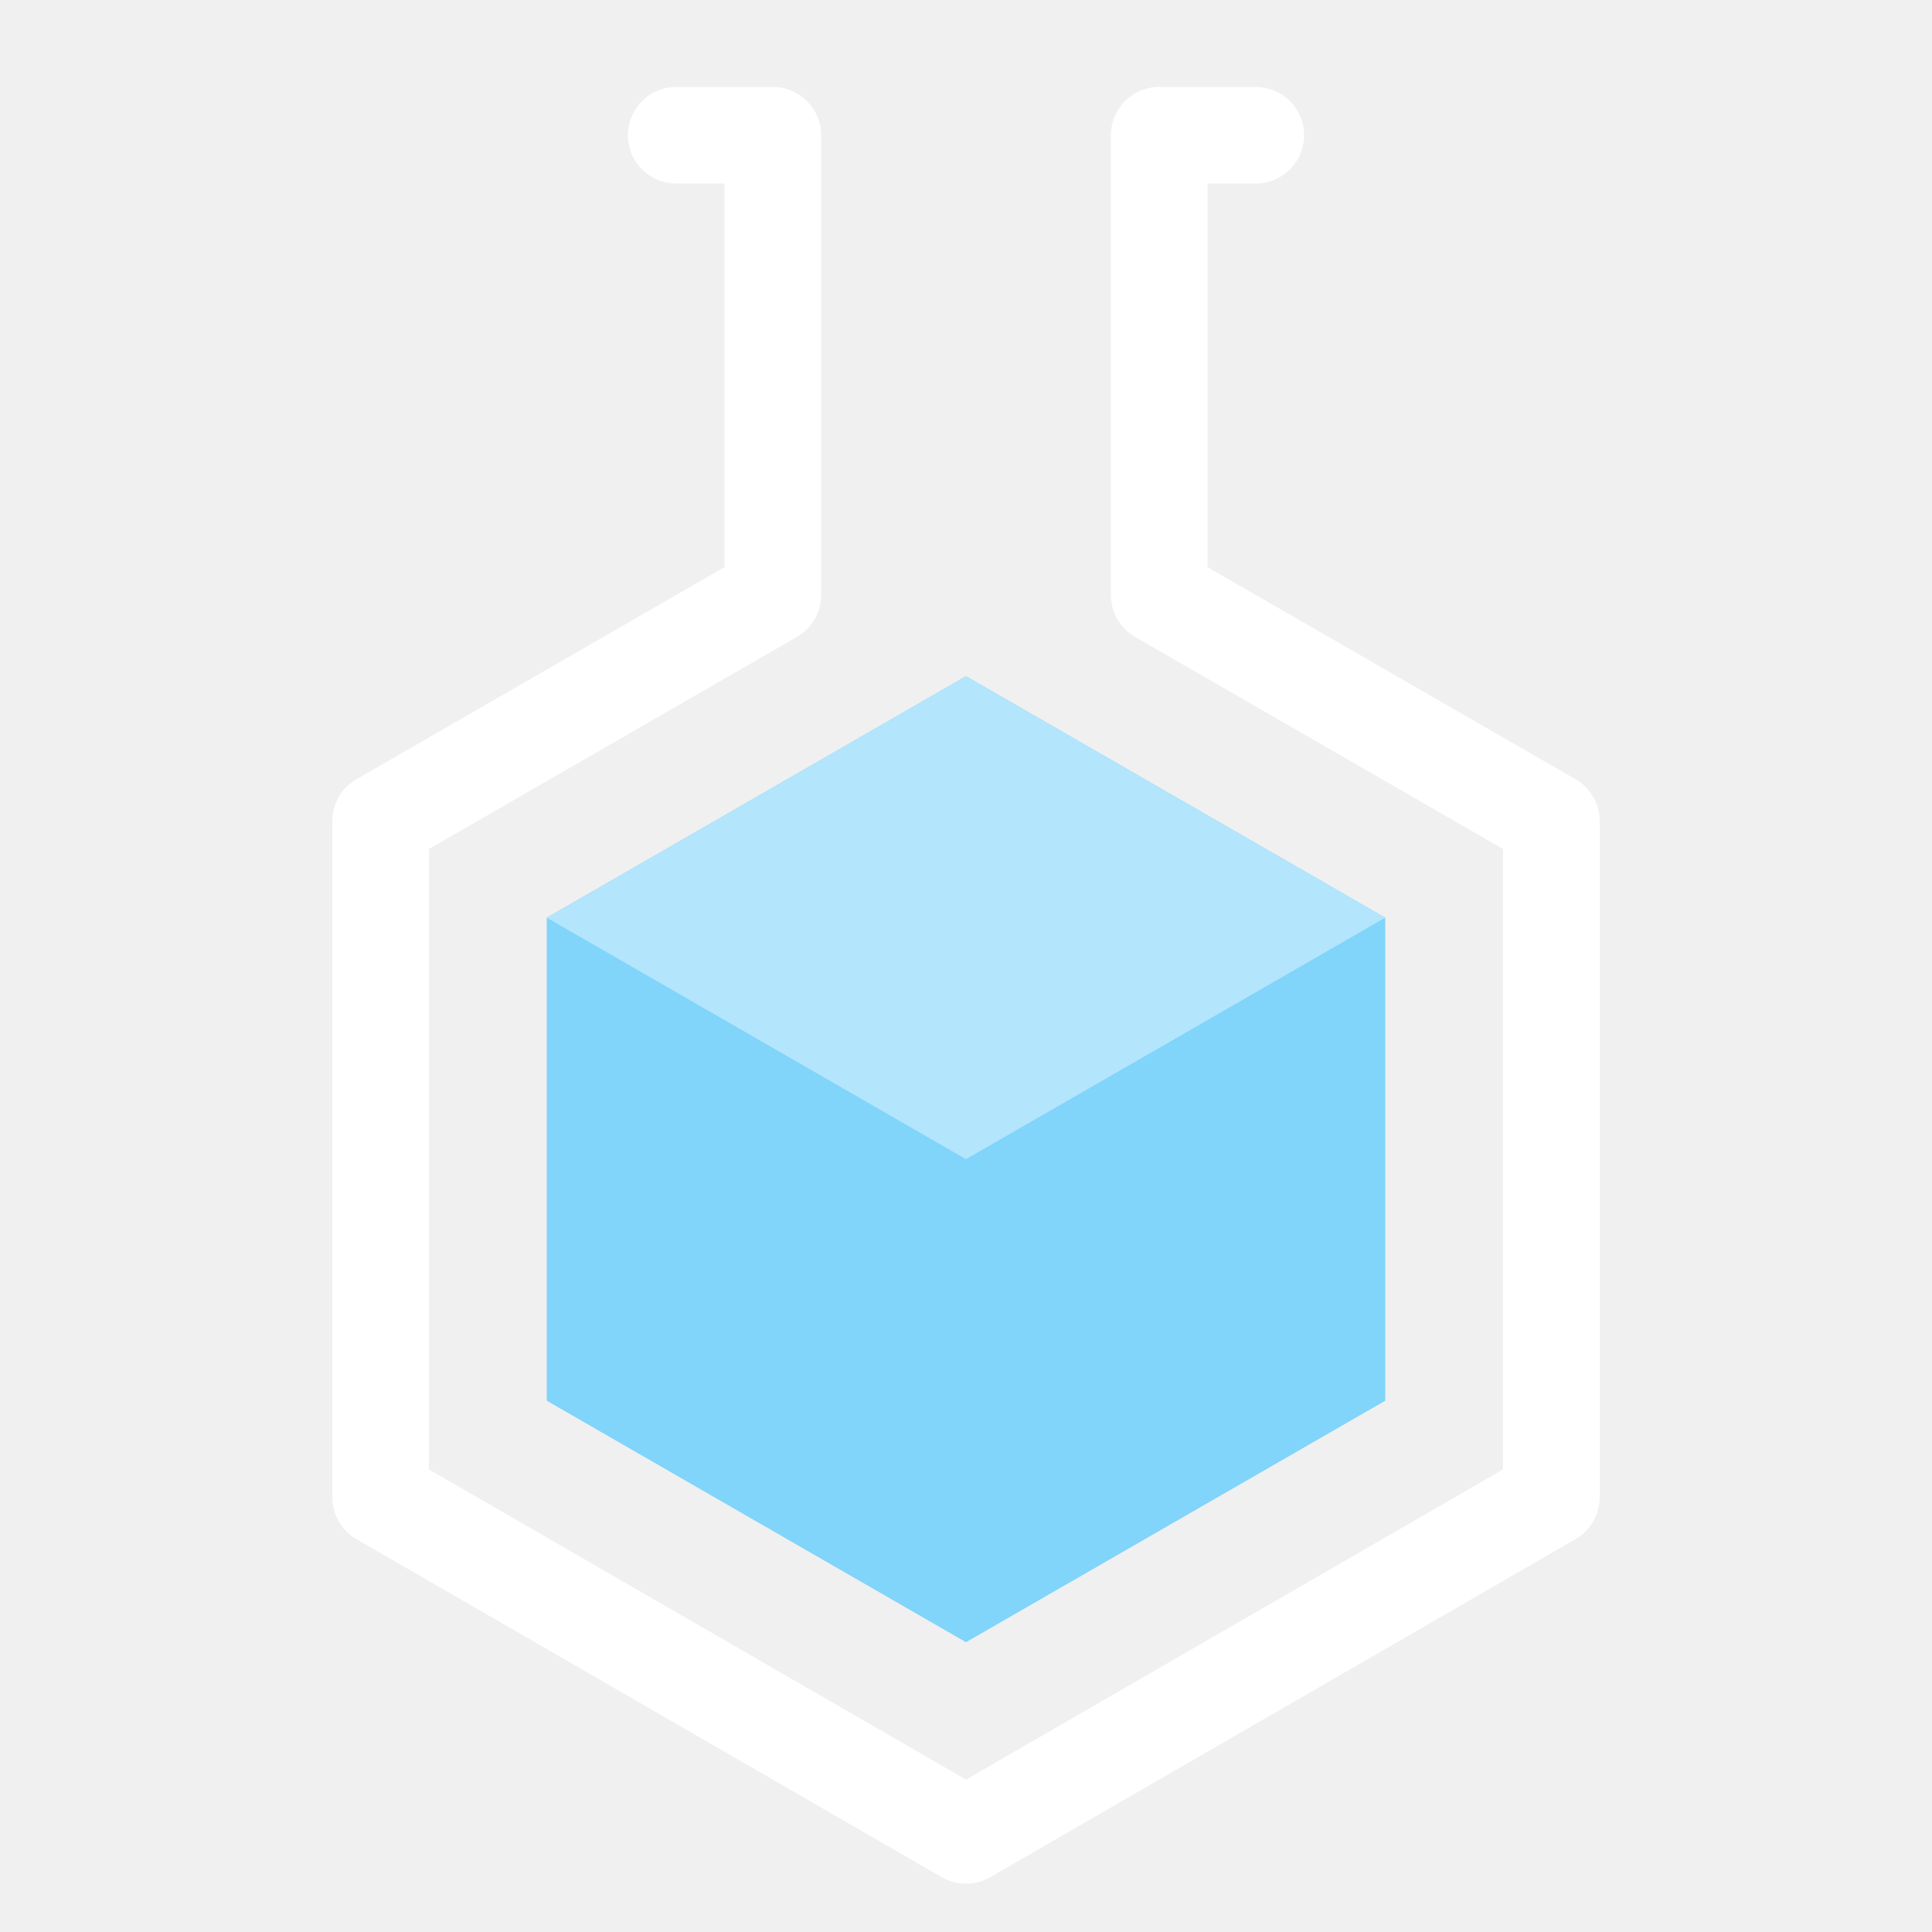
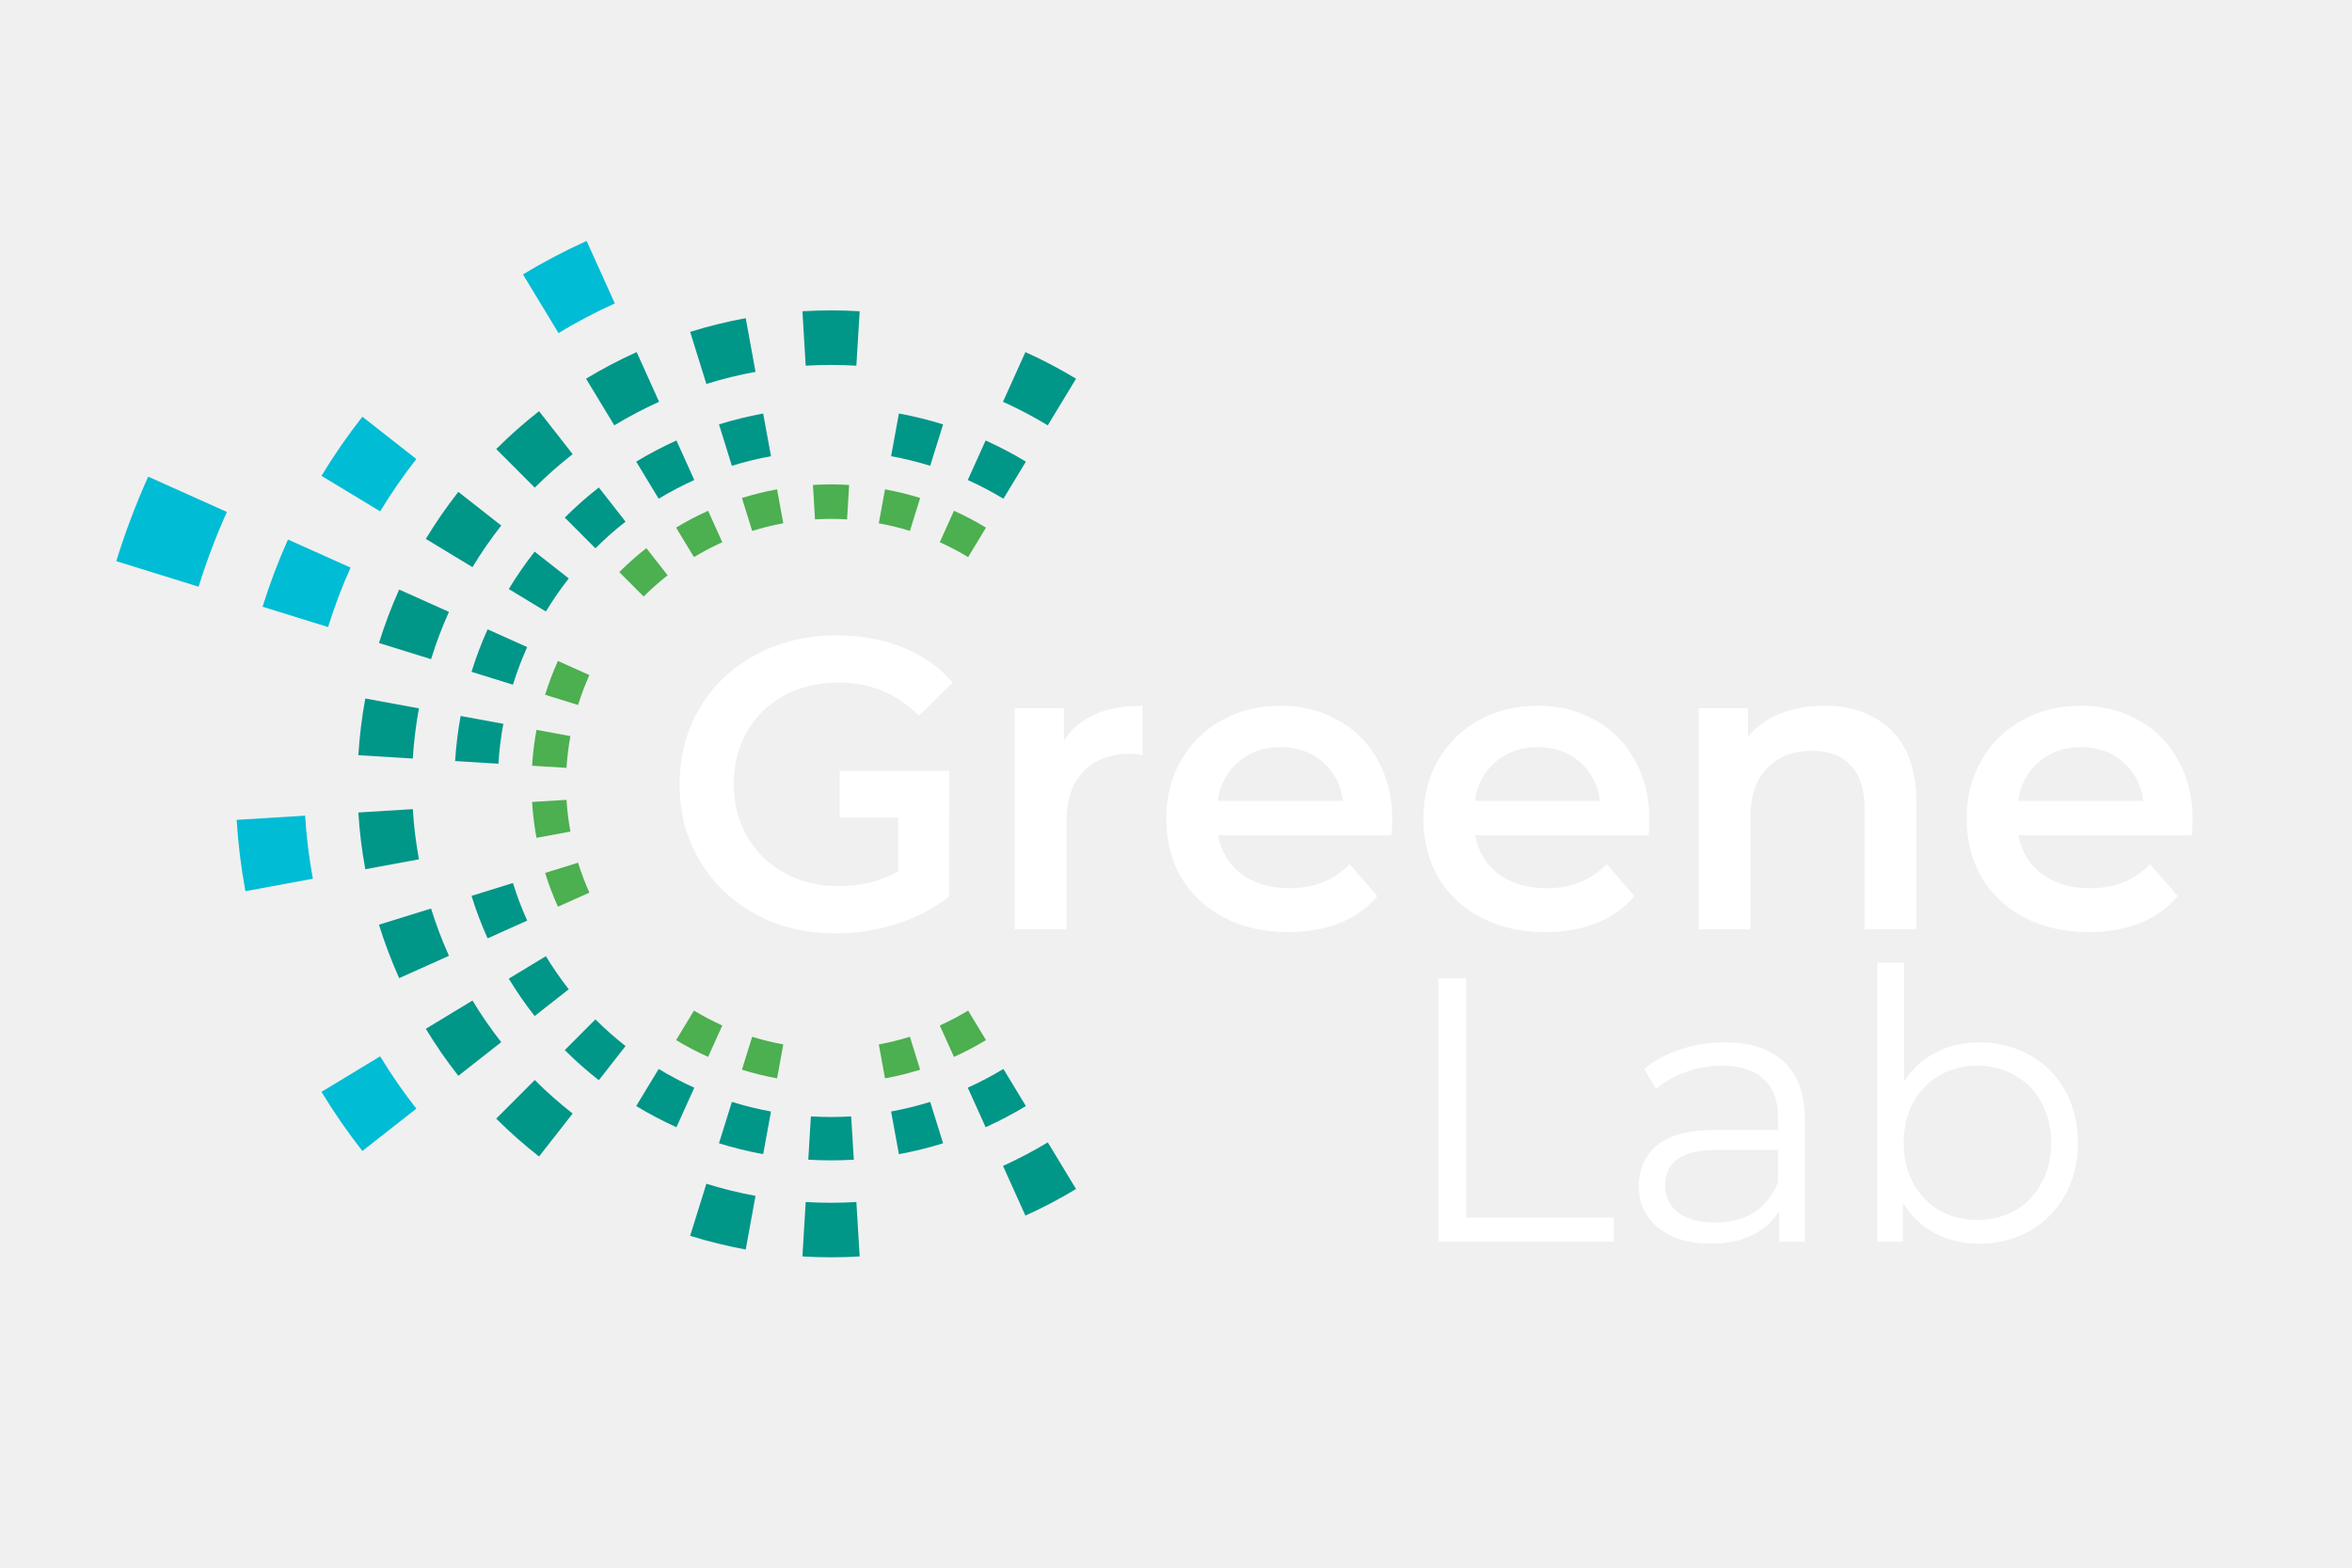
- <svg xmlns="http://www.w3.org/2000/svg" viewBox="-50 -50 100 100" style="overflow: visible">
+ <svg xmlns="http://www.w3.org/2000/svg" viewBox="-75 -50 150 100">
  <style>
-   circle {
-     animation: float 2s ease-out forwards infinite,
-     fade 2s ease-out forwards infinite;
-   }
-   circle:nth-of-type(1) {
-     animation-delay: 0.1s;
-   }
-   circle:nth-of-type(2) {
-     animation-delay: 0.4s;
-   }
-   circle:nth-of-type(3) {
-     animation-delay: 1.1s;
-   }
-   @keyframes float {
-     50% {
-       transform: translateY(0);
+     .ring,
+     .text {
+       animation-duration: 2s;
+       animation-timing-function: ease;
+       animation-fill-mode: forwards;
    }
-     100% {
-       transform: translateY(-45px);
+     #ring_1 {
+       animation-name: ring_1;
    }
-   }
-   @keyframes fade {
-     75% {
-       opacity: 1;
+     #ring_2 {
+       animation-name: ring_2;
    }
-     100% {
-       opacity: 0;
+     #ring_3 {
+       animation-name: ring_3;
    }
-   }
+     #ring_4 {
+       animation-name: ring_4;
+     }
+     #ring_5 {
+       animation-name: ring_5;
+     }
+     @keyframes ring_1 {
+       0% {
+         opacity: 0;
+         transform: rotate(-10deg);
+       }
+       40% {
+         opacity: 0;
+         transform: rotate(-10deg);
+       }
+       80% {
+         opacity: 1;
+         transform: rotate(0deg);
+       }
+     }
+     @keyframes ring_2 {
+       0% {
+         opacity: 0;
+         transform: rotate(30deg);
+       }
+       30% {
+         opacity: 0;
+         transform: rotate(30deg);
+       }
+       70% {
+         opacity: 1;
+         transform: rotate(0deg);
+       }
+     }
+     @keyframes ring_3 {
+       0% {
+         opacity: 0;
+         transform: rotate(-50deg);
+       }
+       20% {
+         opacity: 0;
+         transform: rotate(-50deg);
+       }
+       60% {
+         opacity: 1;
+         transform: rotate(0deg);
+       }
+     }
+     @keyframes ring_4 {
+       0% {
+         opacity: 0;
+         transform: rotate(70deg);
+       }
+       10% {
+         opacity: 0;
+         transform: rotate(70deg);
+       }
+       50% {
+         opacity: 1;
+         transform: rotate(0deg);
+       }
+     }
+     @keyframes ring_5 {
+       0% {
+         opacity: 0;
+         transform: rotate(-90deg);
+       }
+       40% {
+         opacity: 1;
+         transform: rotate(0deg);
+       }
+     }
+     #text_1 {
+       animation-name: text_1;
+     }
+     #text_2 {
+       animation-name: text_2;
+     }
+     @keyframes text_1 {
+       0% {
+         opacity: 0;
+       }
+       50% {
+         opacity: 0;
+       }
+       100% {
+         opacity: 1;
+       }
+     }
+     @keyframes text_2 {
+       0% {
+         opacity: 0;
+       }
+       50% {
+         opacity: 0;
+       }
+       100% {
+         opacity: 1;
+       }
+     }
  </style>
-   <circle fill="#b3e5fc" cx="0" cy="0" r="3" />
-   <circle fill="#b3e5fc" cx="0" cy="0" r="3" />
-   <circle fill="#b3e5fc" cx="0" cy="0" r="3" />
-   <path fill="#81d4fa" d="       M 0.0 -15.0       L -21.7 -2.5       L -21.7 22.5       L -0.0 35.0       L 21.7 22.5       L 21.7 -2.5       z     " />
-   <path fill="#b3e5fc" d="       M 0.0 -15.0       L -21.7 -2.5       L 0 10       L 21.7 -2.5       z     " />
-   <path fill="none" stroke="#ffffff" stroke-width="5" stroke-linecap="round" stroke-linejoin="round" d="       M -15 -43       L -10 -43       L -10 -19.2       L -30.3 -7.5       L -30.3 27.5       L -0 45       L 30.3 27.5       L 30.3 -7.5       L 10 -19.2       L 10 -43       L 15 -43     " />
+   <g transform="translate(-22,0)">
+     <g class="ring" id="ring_1">
+       <path fill="none" stroke="#00bcd4" stroke-width="5.5" transform="scale(1)" d="           M -41.04 -18.47 A 45.00 45.00 0 0 0 -42.96 -13.39         " />
+     </g>
+     <g class="ring" id="ring_2">
+       <path fill="none" stroke="#00bcd4" stroke-width="5.5" transform="scale(0.7952707)" d="           M -18.47 -41.04 A 45.00 45.00 0 0 0 -23.28 -38.51           M -35.42 -27.75 A 45.00 45.00 0 0 0 -38.51 -23.28           M -41.04 -18.47 A 45.00 45.00 0 0 0 -42.96 -13.39           M -44.92 2.72 A 45.00 45.00 0 0 0 -44.26 8.11           M -38.51 23.28 A 45.00 45.00 0 0 0 -35.42 27.75         " />
+     </g>
+     <g class="ring" id="ring_3">
+       <path fill="none" stroke="#009688" stroke-width="5.5" transform="scale(0.6324555)" d="           M 23.28 -38.51 A 45.00 45.00 0 0 0 18.47 -41.04           M 2.72 -44.92 A 45.00 45.00 0 0 0 -2.72 -44.92           M -8.11 -44.26 A 45.00 45.00 0 0 0 -13.39 -42.96           M -18.47 -41.04 A 45.00 45.00 0 0 0 -23.28 -38.51           M -27.75 -35.42 A 45.00 45.00 0 0 0 -31.82 -31.82           M -35.42 -27.75 A 45.00 45.00 0 0 0 -38.51 -23.28           M -41.04 -18.47 A 45.00 45.00 0 0 0 -42.96 -13.39           M -44.26 -8.11 A 45.00 45.00 0 0 0 -44.92 -2.72           M -44.92 2.72 A 45.00 45.00 0 0 0 -44.26 8.11           M -42.96 13.39 A 45.00 45.00 0 0 0 -41.04 18.47           M -38.51 23.28 A 45.00 45.00 0 0 0 -35.42 27.75           M -31.82 31.82 A 45.00 45.00 0 0 0 -27.75 35.42           M -13.39 42.96 A 45.00 45.00 0 0 0 -8.11 44.26           M -2.72 44.92 A 45.00 45.00 0 0 0 2.72 44.92           M 18.47 41.04 A 45.00 45.00 0 0 0 23.28 38.51         " />
+     </g>
+     <g class="ring" id="ring_4">
+       <path fill="none" stroke="#009688" stroke-width="5.5" transform="scale(0.5029734)" d="           M 23.28 -38.51 A 45.00 45.00 0 0 0 18.47 -41.04           M 13.39 -42.96 A 45.00 45.00 0 0 0 8.11 -44.26           M -8.11 -44.26 A 45.00 45.00 0 0 0 -13.39 -42.96           M -18.47 -41.04 A 45.00 45.00 0 0 0 -23.28 -38.51           M -27.75 -35.42 A 45.00 45.00 0 0 0 -31.82 -31.82           M -35.42 -27.75 A 45.00 45.00 0 0 0 -38.51 -23.28           M -41.04 -18.47 A 45.00 45.00 0 0 0 -42.96 -13.39           M -44.26 -8.11 A 45.00 45.00 0 0 0 -44.92 -2.72           M -42.96 13.39 A 45.00 45.00 0 0 0 -41.04 18.47           M -38.51 23.28 A 45.00 45.00 0 0 0 -35.42 27.75           M -31.82 31.82 A 45.00 45.00 0 0 0 -27.75 35.42           M -23.28 38.51 A 45.00 45.00 0 0 0 -18.47 41.04           M -13.39 42.96 A 45.00 45.00 0 0 0 -8.11 44.26           M -2.72 44.92 A 45.00 45.00 0 0 0 2.72 44.92           M 8.11 44.26 A 45.00 45.00 0 0 0 13.39 42.96           M 18.47 41.04 A 45.00 45.00 0 0 0 23.28 38.51         " />
+     </g>
+     <g class="ring" id="ring_5">
+       <path fill="none" stroke="#4caf50" stroke-width="5.5" transform="scale(0.4)" d="           M 23.28 -38.51 A 45.00 45.00 0 0 0 18.47 -41.04           M 13.39 -42.96 A 45.00 45.00 0 0 0 8.11 -44.26           M 2.72 -44.92 A 45.00 45.00 0 0 0 -2.72 -44.92           M -8.11 -44.26 A 45.00 45.00 0 0 0 -13.39 -42.96           M -18.47 -41.04 A 45.00 45.00 0 0 0 -23.28 -38.51           M -27.75 -35.42 A 45.00 45.00 0 0 0 -31.82 -31.82           M -41.04 -18.47 A 45.00 45.00 0 0 0 -42.96 -13.39           M -44.26 -8.11 A 45.00 45.00 0 0 0 -44.92 -2.72           M -44.92 2.72 A 45.00 45.00 0 0 0 -44.26 8.11           M -42.96 13.39 A 45.00 45.00 0 0 0 -41.04 18.47           M -23.28 38.51 A 45.00 45.00 0 0 0 -18.47 41.04           M -13.39 42.96 A 45.00 45.00 0 0 0 -8.11 44.26           M 8.11 44.26 A 45.00 45.00 0 0 0 13.39 42.96           M 18.47 41.04 A 45.00 45.00 0 0 0 23.28 38.51         " />
+     </g>
+   </g>
+   <g class="text" id="text_1">
+     <g aria-label="Greene" transform="translate(16.5,0) scale(1.65)" fill="#ffffff">
+       <path d="M -23 -0.5 H -18.771 v 1.8 H -23 z" />
+       <path d="M -20.739,-0.108 H -18.771 V 4.356 Q -19.635,5.044 -20.787,5.412 -21.939,5.78 -23.155,5.78 -24.867,5.78 -26.243,5.044 -27.619,4.292 -28.403,2.98 -29.187,1.668 -29.187,0.02 -29.187,-1.628 -28.403,-2.94 -27.619,-4.252 -26.243,-4.988 -24.851,-5.74 -23.123,-5.74 -21.715,-5.74 -20.563,-5.276 -19.411,-4.812 -18.627,-3.916 L -19.939,-2.636 Q -21.219,-3.916 -23.027,-3.916 -24.211,-3.916 -25.139,-3.42 -26.051,-2.924 -26.579,-2.028 -27.091,-1.132 -27.091,0.02 -27.091,1.14 -26.579,2.036 -26.051,2.932 -25.139,3.444 -24.211,3.956 -23.043,3.956 -21.731,3.956 -20.739,3.38 Z" />
+       <path d="M -14.331,-1.676 Q -13.467,-3.02 -11.291,-3.02 V -1.116 Q -11.547,-1.164 -11.755,-1.164 -12.923,-1.164 -13.579,-0.476 -14.235,0.196 -14.235,1.476 V 5.62 H -16.235 V -2.924 H -14.331 Z" />
+       <path d="M -1.64,1.396 Q -1.64,1.604 -1.672,1.988 H -8.376 Q -8.2,2.932 -7.464,3.492 -6.712,4.036 -5.608,4.036 -4.2,4.036 -3.288,3.108 L -2.216,4.34 Q -2.792,5.028 -3.672,5.38 -4.552,5.732 -5.656,5.732 -7.064,5.732 -8.136,5.172 -9.208,4.612 -9.8,3.62 -10.376,2.612 -10.376,1.348 -10.376,0.1 -9.816,-0.892 -9.24,-1.9 -8.232,-2.46 -7.224,-3.02 -5.96,-3.02 -4.712,-3.02 -3.736,-2.46 -2.744,-1.916 -2.2,-0.908 -1.64,0.084 -1.64,1.396 Z M -5.96,-1.42 Q -6.92,-1.42 -7.592,-0.844 -8.248,-0.284 -8.392,0.66 H -3.544 Q -3.672,-0.268 -4.328,-0.844 -4.984,-1.42 -5.96,-1.42 Z" />
+       <path d="M 8.297,1.396 Q 8.297,1.604 8.265,1.988 H 1.561 Q 1.737,2.932 2.473,3.492 3.225,4.036 4.329,4.036 5.737,4.036 6.649,3.108 L 7.721,4.34 Q 7.145,5.028 6.265,5.38 5.385,5.732 4.281,5.732 2.873,5.732 1.801,5.172 0.729,4.612 0.137,3.62 -0.439,2.612 -0.439,1.348 -0.439,0.1 0.121,-0.892 0.697,-1.9 1.705,-2.46 2.713,-3.02 3.977,-3.02 5.225,-3.02 6.201,-2.46 7.193,-1.916 7.737,-0.908 8.297,0.084 8.297,1.396 Z M 3.977,-1.42 Q 3.017,-1.42 2.345,-0.844 1.689,-0.284 1.545,0.66 H 6.393 Q 6.265,-0.268 5.609,-0.844 4.953,-1.42 3.977,-1.42 Z" />
+       <path d="M 15.051,-3.02 Q 16.667,-3.02 17.643,-2.076 18.619,-1.132 18.619,0.724 V 5.62 H 16.619 V 0.98 Q 16.619,-0.14 16.091,-0.7 15.563,-1.276 14.587,-1.276 13.483,-1.276 12.843,-0.604 12.203,0.052 12.203,1.3 V 5.62 H 10.203 V -2.924 H 12.107 V -1.82 Q 12.603,-2.412 13.355,-2.716 14.107,-3.02 15.051,-3.02 Z" />
+       <path d="M 29.297,1.396 Q 29.297,1.604 29.265,1.988 H 22.561 Q 22.737,2.932 23.473,3.492 24.225,4.036 25.329,4.036 26.737,4.036 27.649,3.108 L 28.721,4.34 Q 28.145,5.028 27.265,5.38 26.385,5.732 25.281,5.732 23.873,5.732 22.801,5.172 21.729,4.612 21.137,3.62 20.561,2.612 20.561,1.348 20.561,0.1 21.121,-0.892 21.697,-1.9 22.705,-2.46 23.713,-3.02 24.977,-3.02 26.225,-3.02 27.201,-2.46 28.193,-1.916 28.737,-0.908 29.297,0.084 29.297,1.396 Z M 24.977,-1.42 Q 24.017,-1.42 23.345,-0.844 22.689,-0.284 22.545,0.66 H 27.393 Q 27.265,-0.268 26.609,-0.844 25.953,-1.42 24.977,-1.42 Z" />
+     </g>
+   </g>
+   <g class="text" id="text_2">
+     <g aria-label="Lab" transform="translate(37.15,21) scale(1.5)" fill="#ffffff">
+       <path d="M -13.613,-5.727 H -12.429 V 4.449 H -6.157 V 5.473 H -13.613 Z" />
+       <path d="M -1.44,-3.007 Q 0.208,-3.007 1.088,-2.175 1.968,-1.359 1.968,0.257 V 5.473 H 0.88 V 4.161 Q 0.496,4.817 -0.256,5.185 -0.992,5.553 -2.016,5.553 -3.424,5.553 -4.256,4.881 -5.088,4.209 -5.088,3.105 -5.088,2.033 -4.32,1.377 -3.536,0.721 -1.84,0.721 H 0.832 V 0.209 Q 0.832,-0.879 0.224,-1.439 -0.384,-2.015 -1.552,-2.015 -2.352,-2.015 -3.088,-1.743 -3.824,-1.487 -4.352,-1.023 L -4.864,-1.871 Q -4.224,-2.415 -3.328,-2.703 -2.432,-3.007 -1.44,-3.007 Z M -1.84,4.657 Q -0.88,4.657 -0.192,4.225 0.496,3.777 0.832,2.945 V 1.569 H -1.808 Q -3.968,1.569 -3.968,3.073 -3.968,3.809 -3.408,4.241 -2.848,4.657 -1.84,4.657 Z" />
+       <path d="M 9.389,-3.007 Q 10.573,-3.007 11.533,-2.463 12.493,-1.935 13.037,-0.959 13.581,0.017 13.581,1.265 13.581,2.513 13.037,3.489 12.493,4.465 11.533,5.009 10.573,5.553 9.389,5.553 8.333,5.553 7.485,5.105 6.653,4.657 6.141,3.809 V 5.473 H 5.053 V -6.399 H 6.189 V -1.343 Q 6.717,-2.159 7.533,-2.575 8.365,-3.007 9.389,-3.007 Z M 9.309,4.545 Q 10.189,4.545 10.909,4.145 11.629,3.729 12.029,2.977 12.445,2.225 12.445,1.265 12.445,0.305 12.029,-0.447 11.629,-1.199 10.909,-1.599 10.189,-2.015 9.309,-2.015 8.413,-2.015 7.693,-1.599 6.989,-1.199 6.573,-0.447 6.173,0.305 6.173,1.265 6.173,2.225 6.573,2.977 6.989,3.729 7.693,4.145 8.413,4.545 9.309,4.545 Z" />
+     </g>
+   </g>
</svg>
